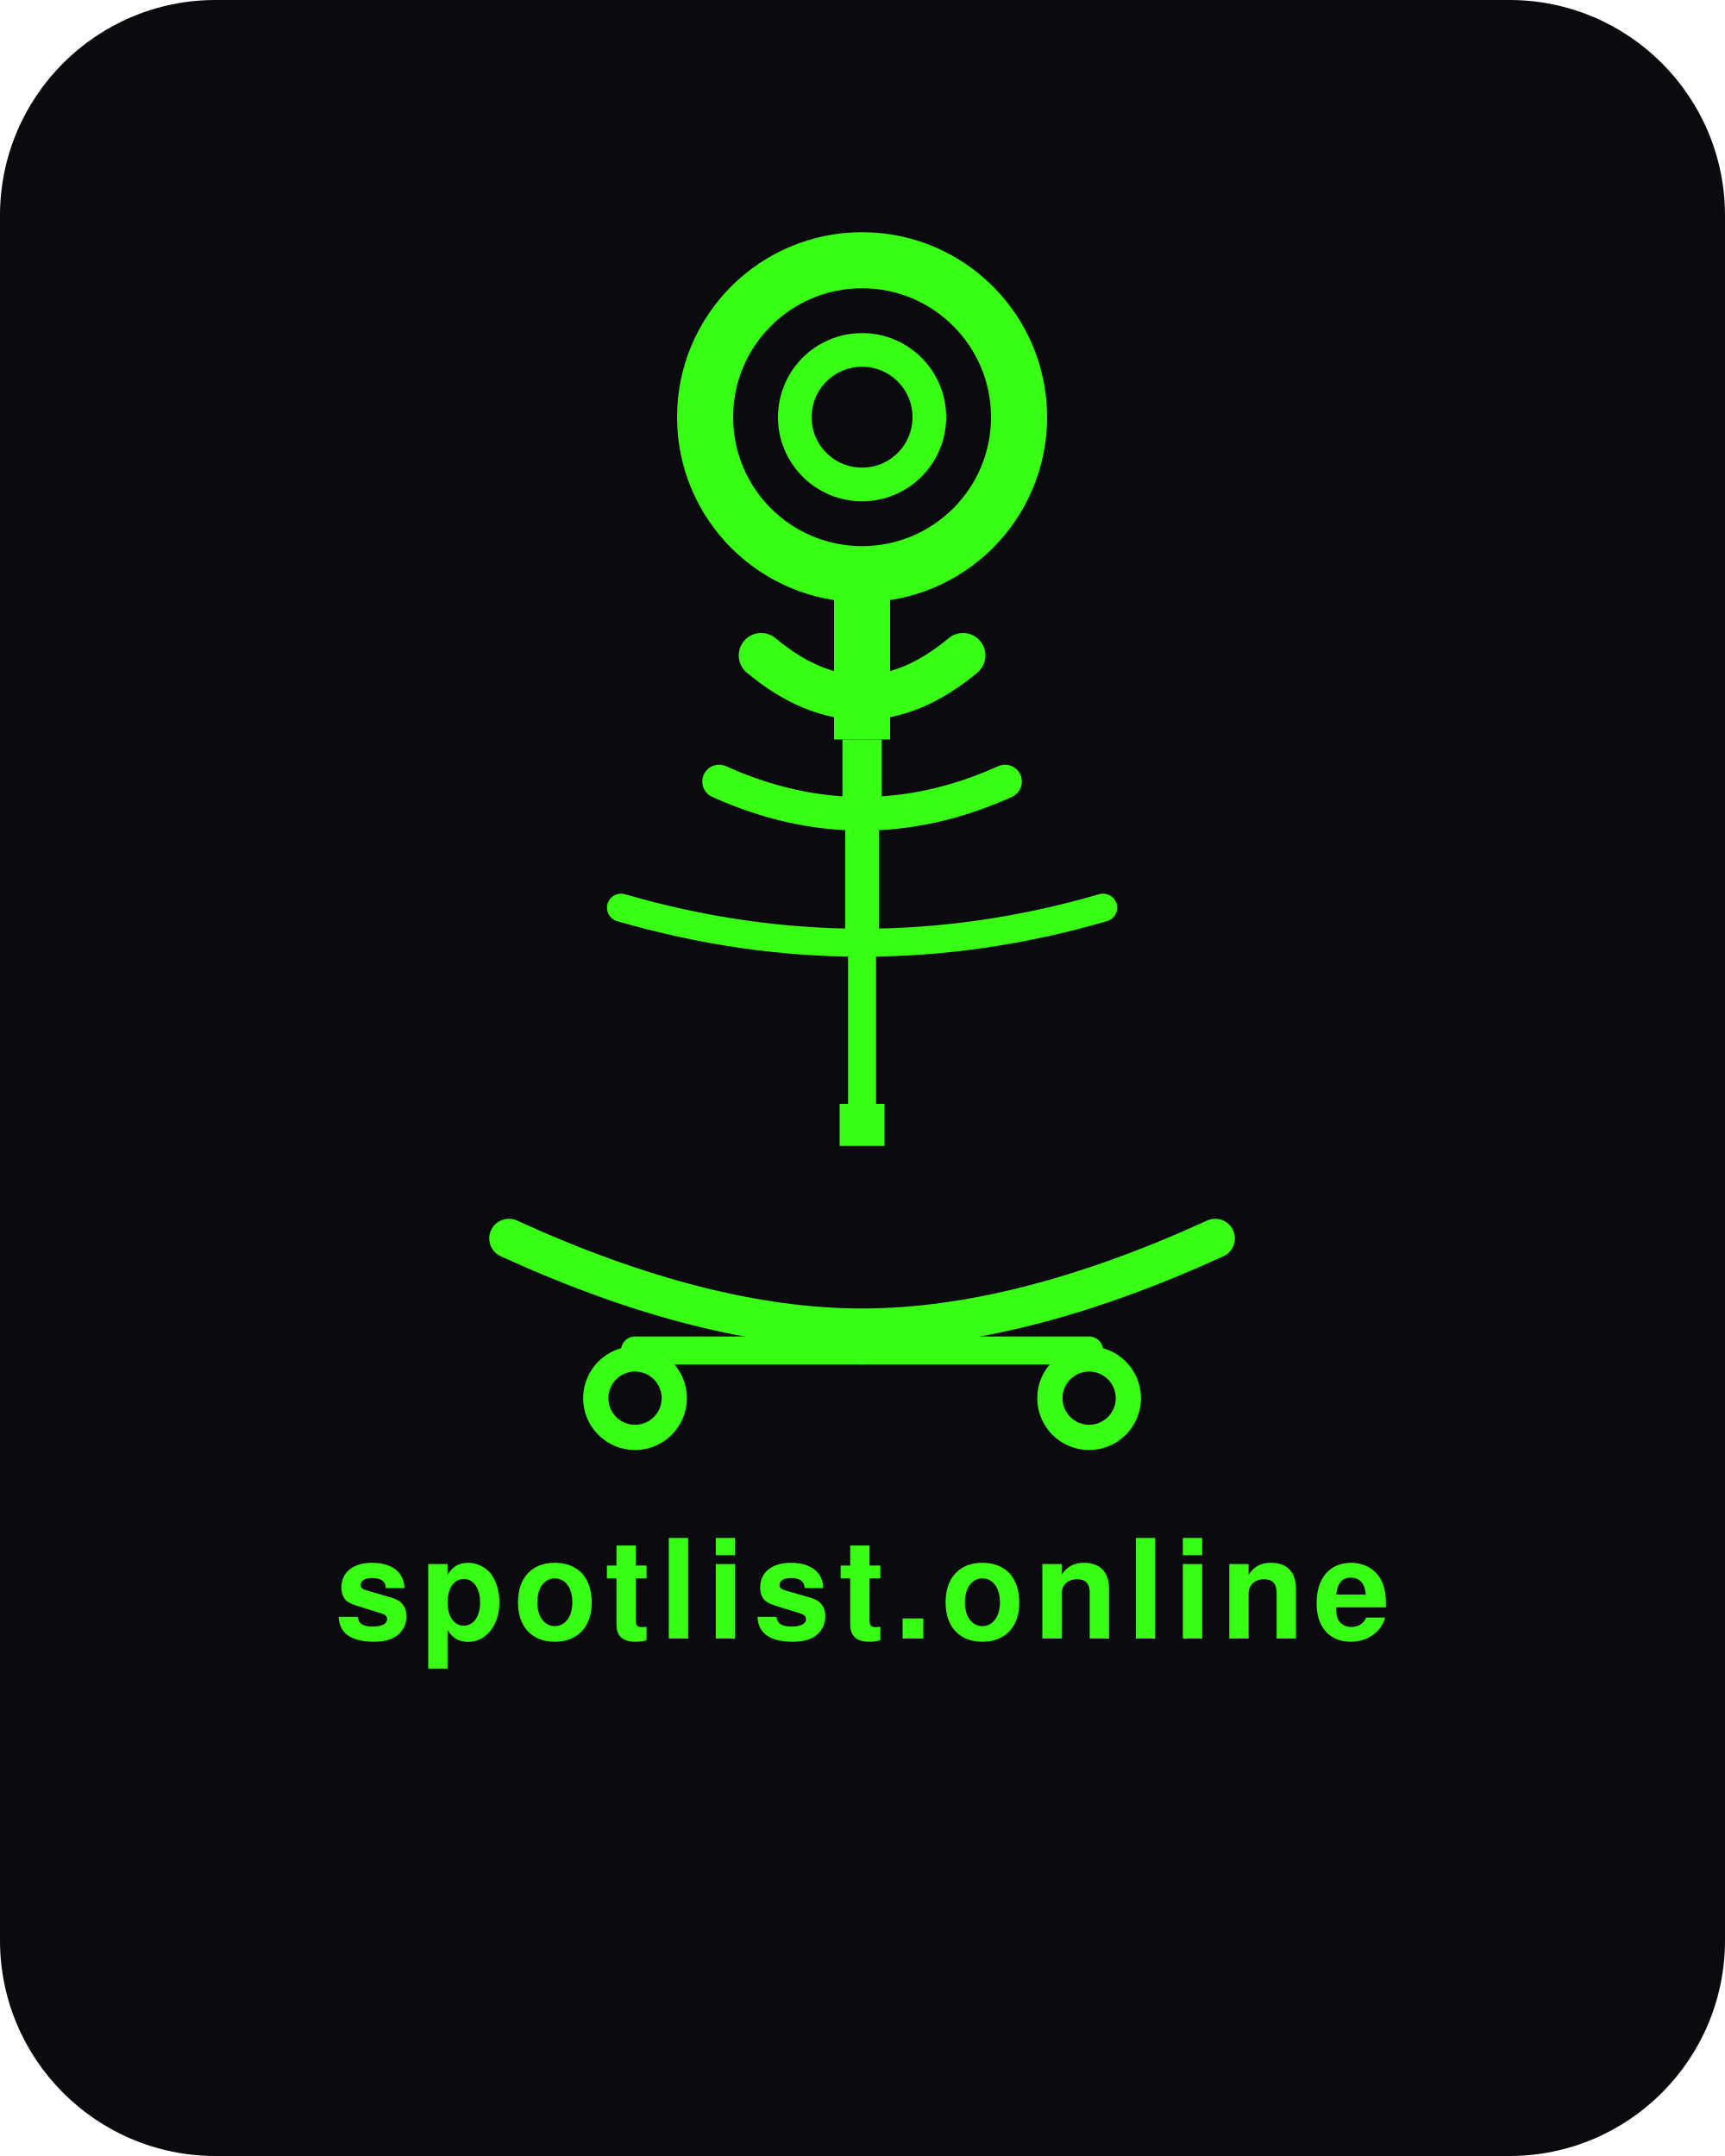
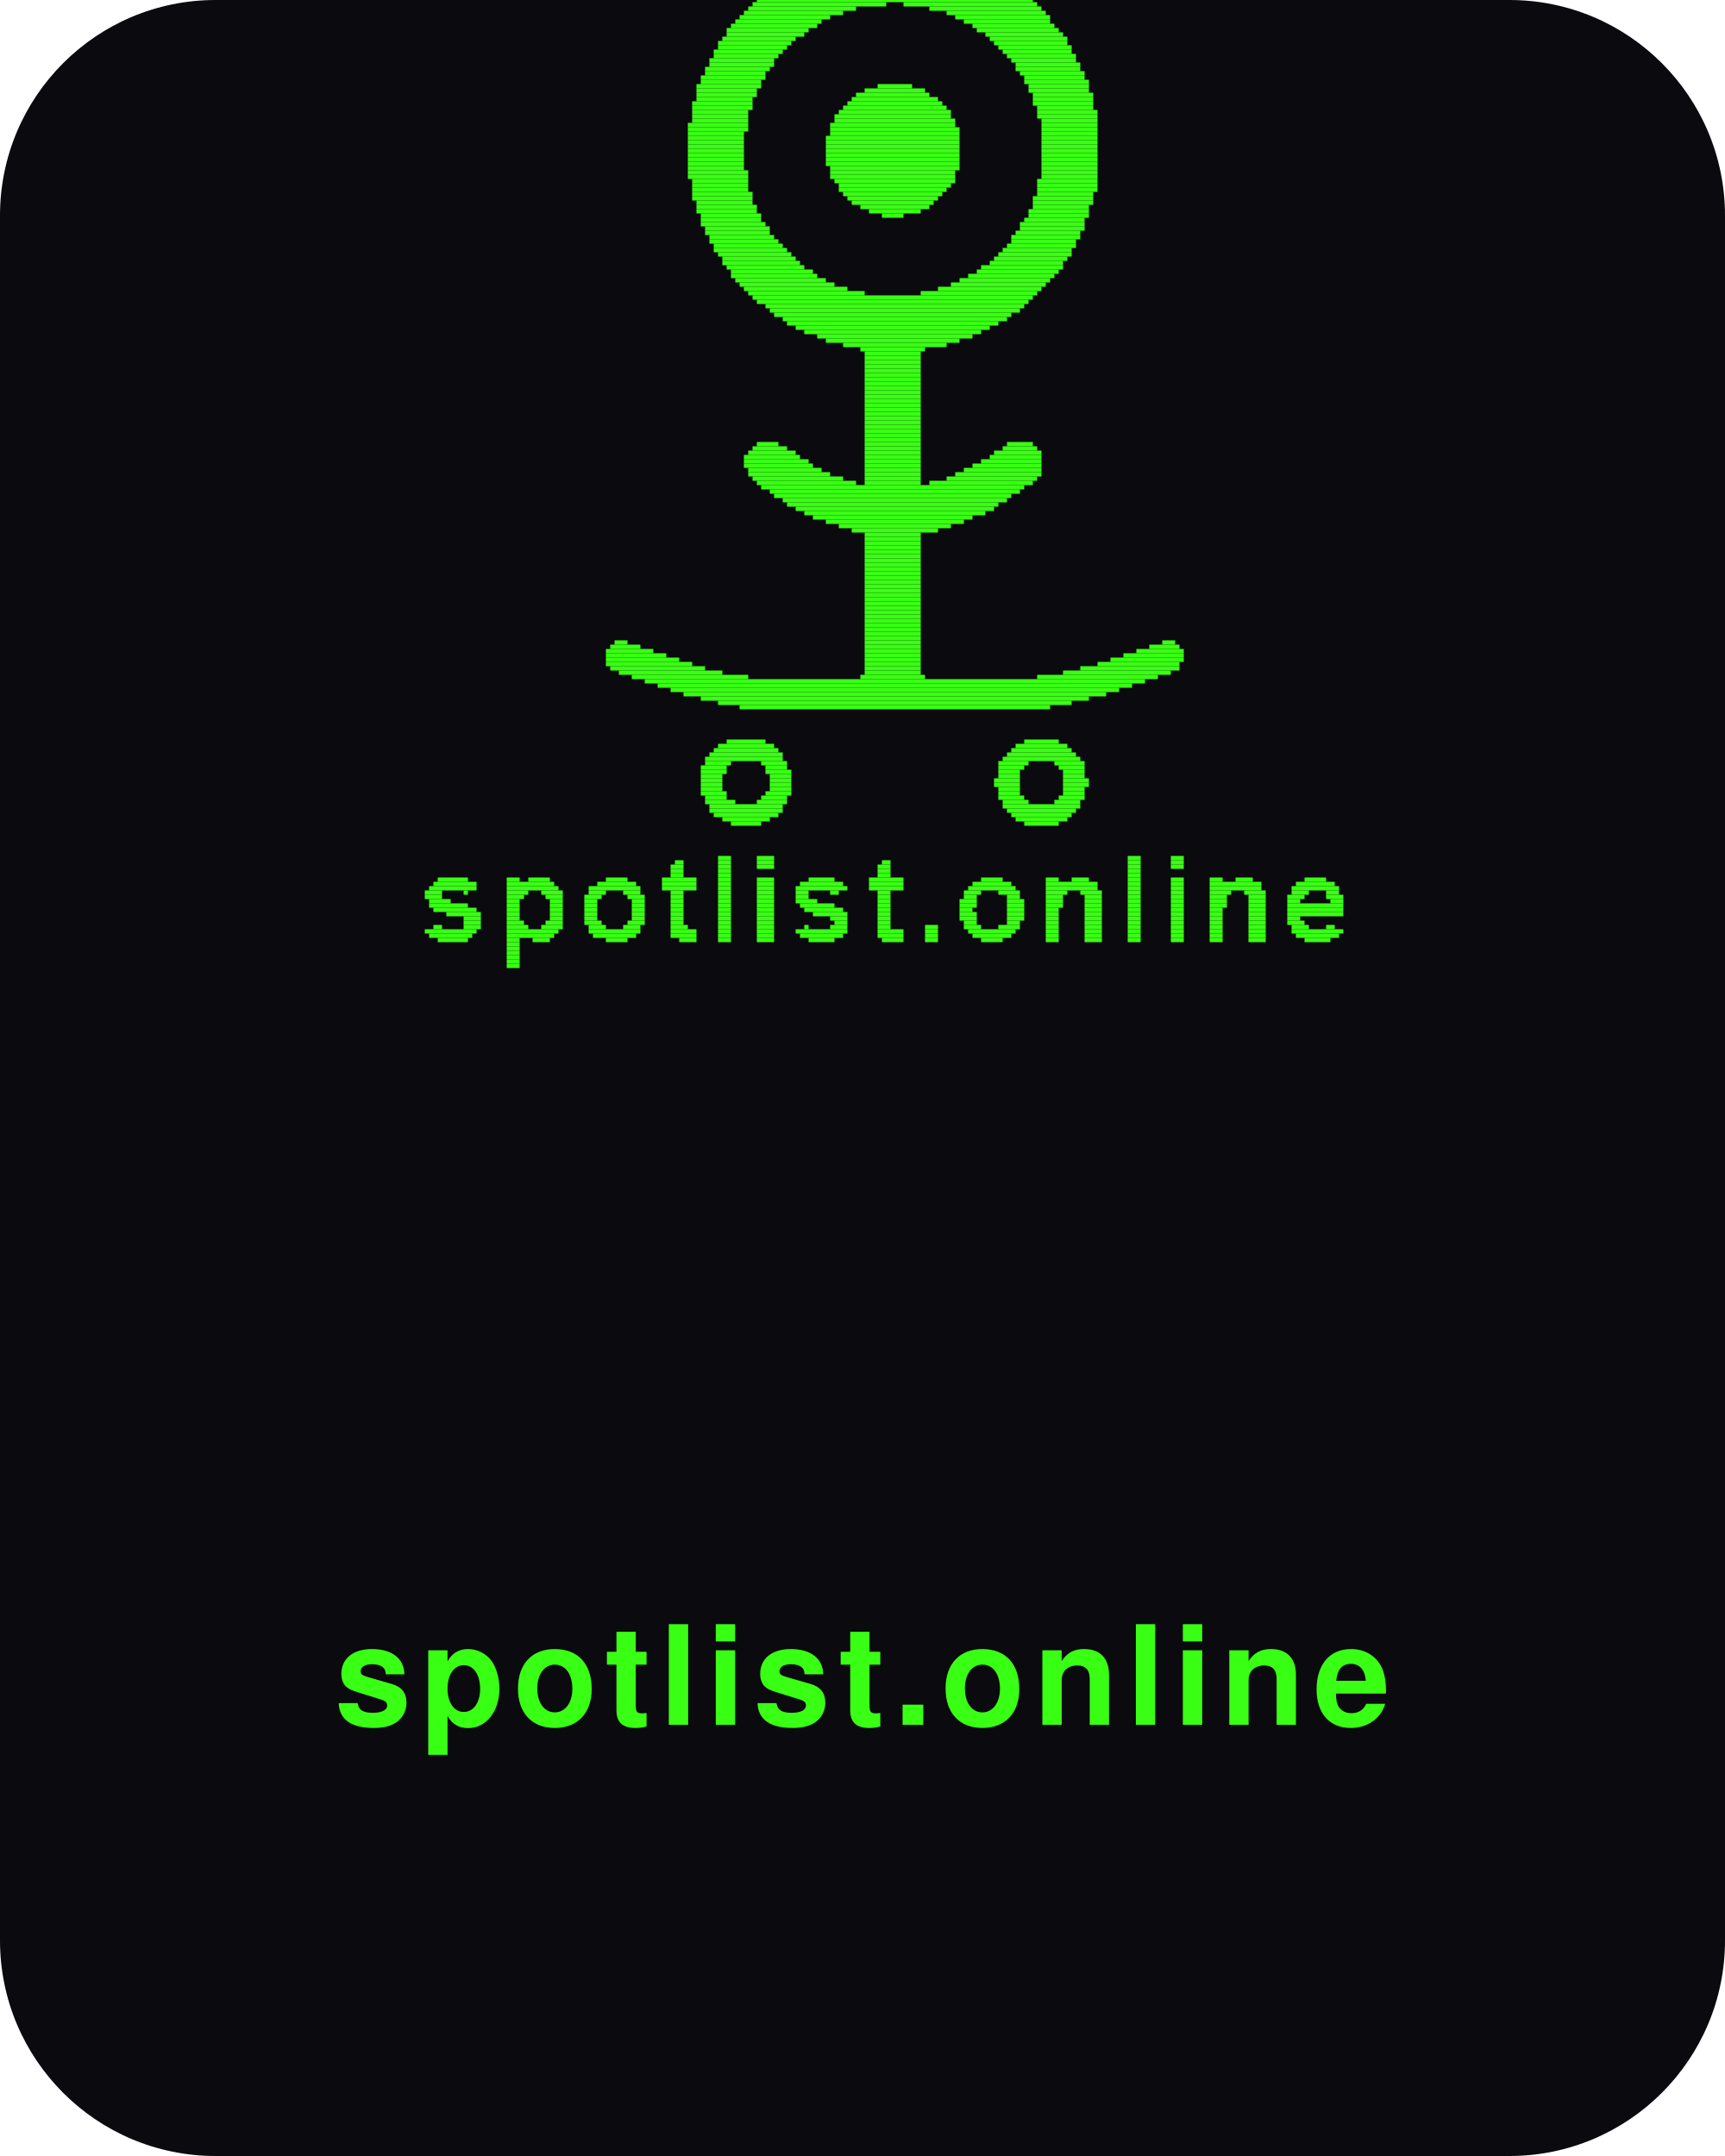
<svg xmlns="http://www.w3.org/2000/svg" width="800" height="1000" viewBox="0 0 800 1000">
  <rect width="800" height="1000" rx="100" fill="#0a0a0f" />
-   <g transform="translate(67, 70) scale(1.3)">
-     <circle cx="256" cy="95" r="56" fill="none" stroke="#39ff14" stroke-width="20" />
-     <circle cx="256" cy="95" r="24" fill="none" stroke="#39ff14" stroke-width="12" />
-     <path d="M256 153 L256 210" stroke="#39ff14" stroke-width="20" />
-     <path d="M220 180 Q256 210 292 180" stroke="#39ff14" stroke-width="16" fill="none" stroke-linecap="round" />
-     <path d="M256 210 L256 240" stroke="#39ff14" stroke-width="14" />
-     <path d="M205 225 Q256 248 307 225" stroke="#39ff14" stroke-width="12" fill="none" stroke-linecap="round" />
-     <path d="M256 240 L256 280" stroke="#39ff14" stroke-width="12" />
-     <path d="M170 270 Q256 295 342 270" stroke="#39ff14" stroke-width="10" fill="none" stroke-linecap="round" />
-     <path d="M256 280 L256 340" stroke="#39ff14" stroke-width="10" />
-     <path d="M256 340 L256 355" stroke="#39ff14" stroke-width="16" />
-     <path d="M130 388 Q200 420 256 420 Q312 420 382 388" stroke="#39ff14" stroke-width="14" fill="none" stroke-linecap="round" />
-     <circle cx="175" cy="445" r="14" fill="none" stroke="#39ff14" stroke-width="9" />
-     <circle cx="337" cy="445" r="14" fill="none" stroke="#39ff14" stroke-width="9" />
-     <line x1="256" y1="420" x2="256" y2="428" stroke="#39ff14" stroke-width="10" stroke-linecap="round" />
-     <line x1="175" y1="428" x2="337" y2="428" stroke="#39ff14" stroke-width="10" stroke-linecap="round" />
-   </g>
-   <text x="400" y="760" text-anchor="middle" font-family="'Helvetica Neue', Helvetica, Arial, sans-serif" font-size="64" font-weight="700" fill="#39ff14" letter-spacing="4">
-     spotlist.online
-   </text>
+   <rect x="395" y="-23" width="38" height="2" fill="#39ff14" />
+   <rect x="387" y="-21" width="54" height="2" fill="#39ff14" />
+   <rect x="381" y="-19" width="66" height="2" fill="#39ff14" />
+   <rect x="377" y="-17" width="76" height="2" fill="#39ff14" />
+   <rect x="371" y="-15" width="86" height="2" fill="#39ff14" />
+   <rect x="367" y="-13" width="94" height="2" fill="#39ff14" />
+   <rect x="365" y="-11" width="100" height="2" fill="#39ff14" />
+   <rect x="361" y="-9" width="106" height="2" fill="#39ff14" />
+   <rect x="359" y="-7" width="112" height="2" fill="#39ff14" />
+   <rect x="355" y="-5" width="118" height="2" fill="#39ff14" />
+   <rect x="353" y="-3" width="122" height="2" fill="#39ff14" />
+   <rect x="351" y="-1" width="128" height="2" fill="#39ff14" />
+   <rect x="349" y="1" width="62" height="2" fill="#39ff14" />
+   <rect x="419" y="1" width="62" height="2" fill="#39ff14" />
+   <rect x="347" y="3" width="50" height="2" fill="#39ff14" />
+   <rect x="431" y="3" width="52" height="2" fill="#39ff14" />
+   <rect x="345" y="5" width="46" height="2" fill="#39ff14" />
+   <rect x="439" y="5" width="46" height="2" fill="#39ff14" />
+   <rect x="343" y="7" width="42" height="2" fill="#39ff14" />
+   <rect x="443" y="7" width="44" height="2" fill="#39ff14" />
+   <rect x="341" y="9" width="40" height="2" fill="#39ff14" />
+   <rect x="447" y="9" width="40" height="2" fill="#39ff14" />
+   <rect x="339" y="11" width="40" height="2" fill="#39ff14" />
+   <rect x="451" y="11" width="38" height="2" fill="#39ff14" />
+   <rect x="337" y="13" width="38" height="2" fill="#39ff14" />
+   <rect x="453" y="13" width="38" height="2" fill="#39ff14" />
+   <rect x="337" y="15" width="36" height="2" fill="#39ff14" />
+   <rect x="457" y="15" width="36" height="2" fill="#39ff14" />
+   <rect x="335" y="17" width="34" height="2" fill="#39ff14" />
+   <rect x="459" y="17" width="36" height="2" fill="#39ff14" />
+   <rect x="333" y="19" width="34" height="2" fill="#39ff14" />
+   <rect x="461" y="19" width="34" height="2" fill="#39ff14" />
+   <rect x="333" y="21" width="32" height="2" fill="#39ff14" />
+   <rect x="463" y="21" width="34" height="2" fill="#39ff14" />
+   <rect x="331" y="23" width="32" height="2" fill="#39ff14" />
+   <rect x="465" y="23" width="32" height="2" fill="#39ff14" />
+   <rect x="331" y="25" width="30" height="2" fill="#39ff14" />
+   <rect x="467" y="25" width="32" height="2" fill="#39ff14" />
+   <rect x="329" y="27" width="30" height="2" fill="#39ff14" />
+   <rect x="469" y="27" width="30" height="2" fill="#39ff14" />
+   <rect x="329" y="29" width="30" height="2" fill="#39ff14" />
+   <rect x="471" y="29" width="30" height="2" fill="#39ff14" />
+   <rect x="327" y="31" width="30" height="2" fill="#39ff14" />
+   <rect x="471" y="31" width="30" height="2" fill="#39ff14" />
+   <rect x="327" y="33" width="28" height="2" fill="#39ff14" />
+   <rect x="473" y="33" width="30" height="2" fill="#39ff14" />
+   <rect x="325" y="35" width="30" height="2" fill="#39ff14" />
+   <rect x="475" y="35" width="28" height="2" fill="#39ff14" />
+   <rect x="325" y="37" width="28" height="2" fill="#39ff14" />
+   <rect x="475" y="37" width="30" height="2" fill="#39ff14" />
+   <rect x="323" y="39" width="30" height="2" fill="#39ff14" />
+   <rect x="407" y="39" width="16" height="2" fill="#39ff14" />
+   <rect x="477" y="39" width="28" height="2" fill="#39ff14" />
+   <rect x="323" y="41" width="28" height="2" fill="#39ff14" />
+   <rect x="401" y="41" width="28" height="2" fill="#39ff14" />
+   <rect x="477" y="41" width="28" height="2" fill="#39ff14" />
+   <rect x="323" y="43" width="28" height="2" fill="#39ff14" />
+   <rect x="397" y="43" width="34" height="2" fill="#39ff14" />
+   <rect x="479" y="43" width="28" height="2" fill="#39ff14" />
+   <rect x="323" y="45" width="26" height="2" fill="#39ff14" />
+   <rect x="395" y="45" width="40" height="2" fill="#39ff14" />
+   <rect x="479" y="45" width="28" height="2" fill="#39ff14" />
+   <rect x="321" y="47" width="28" height="2" fill="#39ff14" />
+   <rect x="393" y="47" width="44" height="2" fill="#39ff14" />
+   <rect x="479" y="47" width="28" height="2" fill="#39ff14" />
+   <rect x="321" y="49" width="28" height="2" fill="#39ff14" />
+   <rect x="391" y="49" width="48" height="2" fill="#39ff14" />
+   <rect x="481" y="49" width="26" height="2" fill="#39ff14" />
+   <rect x="321" y="51" width="26" height="2" fill="#39ff14" />
+   <rect x="389" y="51" width="52" height="2" fill="#39ff14" />
+   <rect x="481" y="51" width="28" height="2" fill="#39ff14" />
+   <rect x="321" y="53" width="26" height="2" fill="#39ff14" />
+   <rect x="387" y="53" width="54" height="2" fill="#39ff14" />
+   <rect x="481" y="53" width="28" height="2" fill="#39ff14" />
+   <rect x="321" y="55" width="26" height="2" fill="#39ff14" />
+   <rect x="387" y="55" width="56" height="2" fill="#39ff14" />
+   <rect x="483" y="55" width="26" height="2" fill="#39ff14" />
+   <rect x="319" y="57" width="28" height="2" fill="#39ff14" />
+   <rect x="385" y="57" width="58" height="2" fill="#39ff14" />
+   <rect x="483" y="57" width="26" height="2" fill="#39ff14" />
+   <rect x="319" y="59" width="28" height="2" fill="#39ff14" />
+   <rect x="385" y="59" width="60" height="2" fill="#39ff14" />
+   <rect x="483" y="59" width="26" height="2" fill="#39ff14" />
+   <rect x="319" y="61" width="26" height="2" fill="#39ff14" />
+   <rect x="385" y="61" width="60" height="2" fill="#39ff14" />
+   <rect x="483" y="61" width="26" height="2" fill="#39ff14" />
+   <rect x="319" y="63" width="26" height="2" fill="#39ff14" />
+   <rect x="383" y="63" width="62" height="2" fill="#39ff14" />
+   <rect x="483" y="63" width="26" height="2" fill="#39ff14" />
+   <rect x="319" y="65" width="26" height="2" fill="#39ff14" />
+   <rect x="383" y="65" width="62" height="2" fill="#39ff14" />
+   <rect x="483" y="65" width="26" height="2" fill="#39ff14" />
+   <rect x="319" y="67" width="26" height="2" fill="#39ff14" />
+   <rect x="383" y="67" width="62" height="2" fill="#39ff14" />
+   <rect x="483" y="67" width="26" height="2" fill="#39ff14" />
+   <rect x="319" y="69" width="26" height="2" fill="#39ff14" />
+   <rect x="383" y="69" width="62" height="2" fill="#39ff14" />
+   <rect x="483" y="69" width="26" height="2" fill="#39ff14" />
+   <rect x="319" y="71" width="26" height="2" fill="#39ff14" />
+   <rect x="383" y="71" width="62" height="2" fill="#39ff14" />
+   <rect x="483" y="71" width="26" height="2" fill="#39ff14" />
+   <rect x="319" y="73" width="26" height="2" fill="#39ff14" />
+   <rect x="383" y="73" width="62" height="2" fill="#39ff14" />
+   <rect x="483" y="73" width="26" height="2" fill="#39ff14" />
+   <rect x="319" y="75" width="26" height="2" fill="#39ff14" />
+   <rect x="383" y="75" width="62" height="2" fill="#39ff14" />
+   <rect x="483" y="75" width="26" height="2" fill="#39ff14" />
+   <rect x="319" y="77" width="26" height="2" fill="#39ff14" />
+   <rect x="385" y="77" width="60" height="2" fill="#39ff14" />
+   <rect x="483" y="77" width="26" height="2" fill="#39ff14" />
+   <rect x="319" y="79" width="28" height="2" fill="#39ff14" />
+   <rect x="385" y="79" width="58" height="2" fill="#39ff14" />
+   <rect x="483" y="79" width="26" height="2" fill="#39ff14" />
+   <rect x="319" y="81" width="28" height="2" fill="#39ff14" />
+   <rect x="385" y="81" width="58" height="2" fill="#39ff14" />
+   <rect x="483" y="81" width="26" height="2" fill="#39ff14" />
+   <rect x="321" y="83" width="26" height="2" fill="#39ff14" />
+   <rect x="387" y="83" width="56" height="2" fill="#39ff14" />
+   <rect x="481" y="83" width="28" height="2" fill="#39ff14" />
+   <rect x="321" y="85" width="26" height="2" fill="#39ff14" />
+   <rect x="389" y="85" width="52" height="2" fill="#39ff14" />
+   <rect x="481" y="85" width="28" height="2" fill="#39ff14" />
+   <rect x="321" y="87" width="26" height="2" fill="#39ff14" />
+   <rect x="389" y="87" width="50" height="2" fill="#39ff14" />
+   <rect x="481" y="87" width="28" height="2" fill="#39ff14" />
+   <rect x="321" y="89" width="28" height="2" fill="#39ff14" />
+   <rect x="391" y="89" width="46" height="2" fill="#39ff14" />
+   <rect x="481" y="89" width="26" height="2" fill="#39ff14" />
+   <rect x="321" y="91" width="28" height="2" fill="#39ff14" />
+   <rect x="393" y="91" width="42" height="2" fill="#39ff14" />
+   <rect x="479" y="91" width="28" height="2" fill="#39ff14" />
+   <rect x="323" y="93" width="26" height="2" fill="#39ff14" />
+   <rect x="395" y="93" width="38" height="2" fill="#39ff14" />
+   <rect x="479" y="93" width="28" height="2" fill="#39ff14" />
+   <rect x="323" y="95" width="28" height="2" fill="#39ff14" />
+   <rect x="399" y="95" width="32" height="2" fill="#39ff14" />
+   <rect x="479" y="95" width="26" height="2" fill="#39ff14" />
+   <rect x="323" y="97" width="28" height="2" fill="#39ff14" />
+   <rect x="403" y="97" width="24" height="2" fill="#39ff14" />
+   <rect x="477" y="97" width="28" height="2" fill="#39ff14" />
+   <rect x="325" y="99" width="28" height="2" fill="#39ff14" />
+   <rect x="409" y="99" width="10" height="2" fill="#39ff14" />
+   <rect x="477" y="99" width="28" height="2" fill="#39ff14" />
+   <rect x="325" y="101" width="28" height="2" fill="#39ff14" />
+   <rect x="475" y="101" width="28" height="2" fill="#39ff14" />
+   <rect x="325" y="103" width="30" height="2" fill="#39ff14" />
+   <rect x="473" y="103" width="30" height="2" fill="#39ff14" />
+   <rect x="327" y="105" width="30" height="2" fill="#39ff14" />
+   <rect x="473" y="105" width="30" height="2" fill="#39ff14" />
+   <rect x="327" y="107" width="30" height="2" fill="#39ff14" />
+   <rect x="471" y="107" width="30" height="2" fill="#39ff14" />
+   <rect x="329" y="109" width="30" height="2" fill="#39ff14" />
+   <rect x="469" y="109" width="32" height="2" fill="#39ff14" />
+   <rect x="329" y="111" width="32" height="2" fill="#39ff14" />
+   <rect x="469" y="111" width="30" height="2" fill="#39ff14" />
+   <rect x="331" y="113" width="32" height="2" fill="#39ff14" />
+   <rect x="467" y="113" width="32" height="2" fill="#39ff14" />
+   <rect x="331" y="115" width="34" height="2" fill="#39ff14" />
+   <rect x="465" y="115" width="32" height="2" fill="#39ff14" />
+   <rect x="333" y="117" width="34" height="2" fill="#39ff14" />
+   <rect x="463" y="117" width="34" height="2" fill="#39ff14" />
+   <rect x="335" y="119" width="34" height="2" fill="#39ff14" />
+   <rect x="461" y="119" width="34" height="2" fill="#39ff14" />
+   <rect x="335" y="121" width="36" height="2" fill="#39ff14" />
+   <rect x="459" y="121" width="34" height="2" fill="#39ff14" />
+   <rect x="337" y="123" width="36" height="2" fill="#39ff14" />
+   <rect x="455" y="123" width="38" height="2" fill="#39ff14" />
+   <rect x="339" y="125" width="38" height="2" fill="#39ff14" />
+   <rect x="453" y="125" width="38" height="2" fill="#39ff14" />
+   <rect x="339" y="127" width="40" height="2" fill="#39ff14" />
+   <rect x="449" y="127" width="40" height="2" fill="#39ff14" />
+   <rect x="341" y="129" width="42" height="2" fill="#39ff14" />
+   <rect x="445" y="129" width="42" height="2" fill="#39ff14" />
+   <rect x="343" y="131" width="44" height="2" fill="#39ff14" />
+   <rect x="441" y="131" width="44" height="2" fill="#39ff14" />
+   <rect x="345" y="133" width="48" height="2" fill="#39ff14" />
+   <rect x="435" y="133" width="48" height="2" fill="#39ff14" />
+   <rect x="347" y="135" width="54" height="2" fill="#39ff14" />
+   <rect x="427" y="135" width="54" height="2" fill="#39ff14" />
+   <rect x="349" y="137" width="130" height="2" fill="#39ff14" />
+   <rect x="351" y="139" width="126" height="2" fill="#39ff14" />
+   <rect x="355" y="141" width="120" height="2" fill="#39ff14" />
+   <rect x="357" y="143" width="116" height="2" fill="#39ff14" />
+   <rect x="359" y="145" width="110" height="2" fill="#39ff14" />
+   <rect x="363" y="147" width="104" height="2" fill="#39ff14" />
+   <rect x="365" y="149" width="98" height="2" fill="#39ff14" />
+   <rect x="369" y="151" width="90" height="2" fill="#39ff14" />
+   <rect x="373" y="153" width="82" height="2" fill="#39ff14" />
+   <rect x="379" y="155" width="72" height="2" fill="#39ff14" />
+   <rect x="383" y="157" width="62" height="2" fill="#39ff14" />
+   <rect x="391" y="159" width="48" height="2" fill="#39ff14" />
+   <rect x="399" y="161" width="30" height="2" fill="#39ff14" />
+   <rect x="401" y="163" width="26" height="2" fill="#39ff14" />
+   <rect x="401" y="165" width="26" height="2" fill="#39ff14" />
+   <rect x="401" y="167" width="26" height="2" fill="#39ff14" />
+   <rect x="401" y="169" width="26" height="2" fill="#39ff14" />
+   <rect x="401" y="171" width="26" height="2" fill="#39ff14" />
+   <rect x="401" y="173" width="26" height="2" fill="#39ff14" />
+   <rect x="401" y="175" width="26" height="2" fill="#39ff14" />
+   <rect x="401" y="177" width="26" height="2" fill="#39ff14" />
+   <rect x="401" y="179" width="26" height="2" fill="#39ff14" />
+   <rect x="401" y="181" width="26" height="2" fill="#39ff14" />
+   <rect x="401" y="183" width="26" height="2" fill="#39ff14" />
+   <rect x="401" y="185" width="26" height="2" fill="#39ff14" />
+   <rect x="401" y="187" width="26" height="2" fill="#39ff14" />
+   <rect x="401" y="189" width="26" height="2" fill="#39ff14" />
+   <rect x="401" y="191" width="26" height="2" fill="#39ff14" />
+   <rect x="401" y="193" width="26" height="2" fill="#39ff14" />
+   <rect x="401" y="195" width="26" height="2" fill="#39ff14" />
+   <rect x="401" y="197" width="26" height="2" fill="#39ff14" />
+   <rect x="401" y="199" width="26" height="2" fill="#39ff14" />
+   <rect x="401" y="201" width="26" height="2" fill="#39ff14" />
+   <rect x="401" y="203" width="26" height="2" fill="#39ff14" />
+   <rect x="351" y="205" width="10" height="2" fill="#39ff14" />
+   <rect x="401" y="205" width="26" height="2" fill="#39ff14" />
+   <rect x="467" y="205" width="12" height="2" fill="#39ff14" />
+   <rect x="349" y="207" width="16" height="2" fill="#39ff14" />
+   <rect x="401" y="207" width="26" height="2" fill="#39ff14" />
+   <rect x="465" y="207" width="16" height="2" fill="#39ff14" />
+   <rect x="347" y="209" width="22" height="2" fill="#39ff14" />
+   <rect x="401" y="209" width="26" height="2" fill="#39ff14" />
+   <rect x="461" y="209" width="22" height="2" fill="#39ff14" />
+   <rect x="345" y="211" width="26" height="2" fill="#39ff14" />
+   <rect x="401" y="211" width="26" height="2" fill="#39ff14" />
+   <rect x="459" y="211" width="24" height="2" fill="#39ff14" />
+   <rect x="345" y="213" width="30" height="2" fill="#39ff14" />
+   <rect x="401" y="213" width="26" height="2" fill="#39ff14" />
+   <rect x="455" y="213" width="28" height="2" fill="#39ff14" />
+   <rect x="345" y="215" width="32" height="2" fill="#39ff14" />
+   <rect x="401" y="215" width="26" height="2" fill="#39ff14" />
+   <rect x="451" y="215" width="32" height="2" fill="#39ff14" />
+   <rect x="347" y="217" width="34" height="2" fill="#39ff14" />
+   <rect x="401" y="217" width="26" height="2" fill="#39ff14" />
+   <rect x="447" y="217" width="36" height="2" fill="#39ff14" />
+   <rect x="347" y="219" width="38" height="2" fill="#39ff14" />
+   <rect x="401" y="219" width="26" height="2" fill="#39ff14" />
+   <rect x="443" y="219" width="40" height="2" fill="#39ff14" />
+   <rect x="349" y="221" width="42" height="2" fill="#39ff14" />
+   <rect x="401" y="221" width="26" height="2" fill="#39ff14" />
+   <rect x="439" y="221" width="42" height="2" fill="#39ff14" />
+   <rect x="351" y="223" width="46" height="2" fill="#39ff14" />
+   <rect x="401" y="223" width="26" height="2" fill="#39ff14" />
+   <rect x="431" y="223" width="48" height="2" fill="#39ff14" />
+   <rect x="353" y="225" width="122" height="2" fill="#39ff14" />
+   <rect x="357" y="227" width="116" height="2" fill="#39ff14" />
+   <rect x="359" y="229" width="110" height="2" fill="#39ff14" />
+   <rect x="363" y="231" width="104" height="2" fill="#39ff14" />
+   <rect x="365" y="233" width="98" height="2" fill="#39ff14" />
+   <rect x="369" y="235" width="92" height="2" fill="#39ff14" />
+   <rect x="373" y="237" width="84" height="2" fill="#39ff14" />
+   <rect x="377" y="239" width="74" height="2" fill="#39ff14" />
+   <rect x="383" y="241" width="64" height="2" fill="#39ff14" />
+   <rect x="389" y="243" width="52" height="2" fill="#39ff14" />
+   <rect x="395" y="245" width="40" height="2" fill="#39ff14" />
+   <rect x="401" y="247" width="26" height="2" fill="#39ff14" />
+   <rect x="401" y="249" width="26" height="2" fill="#39ff14" />
+   <rect x="401" y="251" width="26" height="2" fill="#39ff14" />
+   <rect x="401" y="253" width="26" height="2" fill="#39ff14" />
+   <rect x="401" y="255" width="26" height="2" fill="#39ff14" />
+   <rect x="401" y="257" width="26" height="2" fill="#39ff14" />
+   <rect x="401" y="259" width="26" height="2" fill="#39ff14" />
+   <rect x="401" y="261" width="26" height="2" fill="#39ff14" />
+   <rect x="401" y="263" width="26" height="2" fill="#39ff14" />
+   <rect x="401" y="265" width="26" height="2" fill="#39ff14" />
+   <rect x="401" y="267" width="26" height="2" fill="#39ff14" />
+   <rect x="401" y="269" width="26" height="2" fill="#39ff14" />
+   <rect x="401" y="271" width="26" height="2" fill="#39ff14" />
+   <rect x="401" y="273" width="26" height="2" fill="#39ff14" />
+   <rect x="401" y="275" width="26" height="2" fill="#39ff14" />
+   <rect x="401" y="277" width="26" height="2" fill="#39ff14" />
+   <rect x="401" y="279" width="26" height="2" fill="#39ff14" />
+   <rect x="401" y="281" width="26" height="2" fill="#39ff14" />
+   <rect x="401" y="283" width="26" height="2" fill="#39ff14" />
+   <rect x="401" y="285" width="26" height="2" fill="#39ff14" />
+   <rect x="401" y="287" width="26" height="2" fill="#39ff14" />
+   <rect x="401" y="289" width="26" height="2" fill="#39ff14" />
+   <rect x="401" y="291" width="26" height="2" fill="#39ff14" />
+   <rect x="401" y="293" width="26" height="2" fill="#39ff14" />
+   <rect x="401" y="295" width="26" height="2" fill="#39ff14" />
+   <rect x="285" y="297" width="6" height="2" fill="#39ff14" />
+   <rect x="401" y="297" width="26" height="2" fill="#39ff14" />
+   <rect x="539" y="297" width="6" height="2" fill="#39ff14" />
+   <rect x="283" y="299" width="14" height="2" fill="#39ff14" />
+   <rect x="401" y="299" width="26" height="2" fill="#39ff14" />
+   <rect x="533" y="299" width="14" height="2" fill="#39ff14" />
+   <rect x="281" y="301" width="22" height="2" fill="#39ff14" />
+   <rect x="401" y="301" width="26" height="2" fill="#39ff14" />
+   <rect x="527" y="301" width="22" height="2" fill="#39ff14" />
+   <rect x="281" y="303" width="28" height="2" fill="#39ff14" />
+   <rect x="401" y="303" width="26" height="2" fill="#39ff14" />
+   <rect x="521" y="303" width="28" height="2" fill="#39ff14" />
+   <rect x="281" y="305" width="34" height="2" fill="#39ff14" />
+   <rect x="401" y="305" width="26" height="2" fill="#39ff14" />
+   <rect x="515" y="305" width="34" height="2" fill="#39ff14" />
+   <rect x="281" y="307" width="40" height="2" fill="#39ff14" />
+   <rect x="401" y="307" width="26" height="2" fill="#39ff14" />
+   <rect x="509" y="307" width="38" height="2" fill="#39ff14" />
+   <rect x="283" y="309" width="44" height="2" fill="#39ff14" />
+   <rect x="401" y="309" width="26" height="2" fill="#39ff14" />
+   <rect x="501" y="309" width="46" height="2" fill="#39ff14" />
+   <rect x="287" y="311" width="48" height="2" fill="#39ff14" />
+   <rect x="401" y="311" width="26" height="2" fill="#39ff14" />
+   <rect x="493" y="311" width="50" height="2" fill="#39ff14" />
+   <rect x="293" y="313" width="54" height="2" fill="#39ff14" />
+   <rect x="399" y="313" width="30" height="2" fill="#39ff14" />
+   <rect x="481" y="313" width="56" height="2" fill="#39ff14" />
+   <rect x="299" y="315" width="232" height="2" fill="#39ff14" />
+   <rect x="305" y="317" width="220" height="2" fill="#39ff14" />
+   <rect x="311" y="319" width="208" height="2" fill="#39ff14" />
+   <rect x="317" y="321" width="196" height="2" fill="#39ff14" />
+   <rect x="325" y="323" width="180" height="2" fill="#39ff14" />
+   <rect x="333" y="325" width="164" height="2" fill="#39ff14" />
+   <rect x="343" y="327" width="144" height="2" fill="#39ff14" />
+   <rect x="337" y="343" width="18" height="2" fill="#39ff14" />
+   <rect x="475" y="343" width="16" height="2" fill="#39ff14" />
+   <rect x="333" y="345" width="26" height="2" fill="#39ff14" />
+   <rect x="471" y="345" width="24" height="2" fill="#39ff14" />
+   <rect x="331" y="347" width="30" height="2" fill="#39ff14" />
+   <rect x="469" y="347" width="28" height="2" fill="#39ff14" />
+   <rect x="329" y="349" width="34" height="2" fill="#39ff14" />
+   <rect x="467" y="349" width="32" height="2" fill="#39ff14" />
+   <rect x="327" y="351" width="36" height="2" fill="#39ff14" />
+   <rect x="465" y="351" width="36" height="2" fill="#39ff14" />
+   <rect x="327" y="353" width="12" height="2" fill="#39ff14" />
+   <rect x="353" y="353" width="12" height="2" fill="#39ff14" />
+   <rect x="463" y="353" width="14" height="2" fill="#39ff14" />
+   <rect x="489" y="353" width="14" height="2" fill="#39ff14" />
+   <rect x="325" y="355" width="12" height="2" fill="#39ff14" />
+   <rect x="355" y="355" width="10" height="2" fill="#39ff14" />
+   <rect x="463" y="355" width="12" height="2" fill="#39ff14" />
+   <rect x="491" y="355" width="12" height="2" fill="#39ff14" />
+   <rect x="325" y="357" width="12" height="2" fill="#39ff14" />
+   <rect x="355" y="357" width="12" height="2" fill="#39ff14" />
+   <rect x="463" y="357" width="10" height="2" fill="#39ff14" />
+   <rect x="493" y="357" width="10" height="2" fill="#39ff14" />
+   <rect x="325" y="359" width="10" height="2" fill="#39ff14" />
+   <rect x="357" y="359" width="10" height="2" fill="#39ff14" />
+   <rect x="463" y="359" width="10" height="2" fill="#39ff14" />
+   <rect x="493" y="359" width="10" height="2" fill="#39ff14" />
+   <rect x="325" y="361" width="10" height="2" fill="#39ff14" />
+   <rect x="357" y="361" width="10" height="2" fill="#39ff14" />
+   <rect x="461" y="361" width="12" height="2" fill="#39ff14" />
+   <rect x="493" y="361" width="12" height="2" fill="#39ff14" />
+   <rect x="325" y="363" width="10" height="2" fill="#39ff14" />
+   <rect x="357" y="363" width="10" height="2" fill="#39ff14" />
+   <rect x="461" y="363" width="12" height="2" fill="#39ff14" />
+   <rect x="493" y="363" width="12" height="2" fill="#39ff14" />
+   <rect x="325" y="365" width="10" height="2" fill="#39ff14" />
+   <rect x="357" y="365" width="10" height="2" fill="#39ff14" />
+   <rect x="463" y="365" width="10" height="2" fill="#39ff14" />
+   <rect x="493" y="365" width="10" height="2" fill="#39ff14" />
+   <rect x="325" y="367" width="12" height="2" fill="#39ff14" />
+   <rect x="355" y="367" width="12" height="2" fill="#39ff14" />
+   <rect x="463" y="367" width="10" height="2" fill="#39ff14" />
+   <rect x="493" y="367" width="10" height="2" fill="#39ff14" />
+   <rect x="327" y="369" width="10" height="2" fill="#39ff14" />
+   <rect x="353" y="369" width="12" height="2" fill="#39ff14" />
+   <rect x="463" y="369" width="12" height="2" fill="#39ff14" />
+   <rect x="491" y="369" width="12" height="2" fill="#39ff14" />
+   <rect x="327" y="371" width="14" height="2" fill="#39ff14" />
+   <rect x="351" y="371" width="14" height="2" fill="#39ff14" />
+   <rect x="465" y="371" width="12" height="2" fill="#39ff14" />
+   <rect x="489" y="371" width="12" height="2" fill="#39ff14" />
+   <rect x="329" y="373" width="34" height="2" fill="#39ff14" />
+   <rect x="465" y="373" width="36" height="2" fill="#39ff14" />
+   <rect x="329" y="375" width="34" height="2" fill="#39ff14" />
+   <rect x="467" y="375" width="32" height="2" fill="#39ff14" />
+   <rect x="331" y="377" width="30" height="2" fill="#39ff14" />
+   <rect x="469" y="377" width="28" height="2" fill="#39ff14" />
+   <rect x="335" y="379" width="22" height="2" fill="#39ff14" />
+   <rect x="471" y="379" width="24" height="2" fill="#39ff14" />
+   <rect x="339" y="381" width="14" height="2" fill="#39ff14" />
+   <rect x="475" y="381" width="16" height="2" fill="#39ff14" />
+   <rect x="333" y="397" width="6" height="2" fill="#39ff14" />
+   <rect x="351" y="397" width="8" height="2" fill="#39ff14" />
+   <rect x="523" y="397" width="6" height="2" fill="#39ff14" />
+   <rect x="543" y="397" width="6" height="2" fill="#39ff14" />
+   <rect x="313" y="399" width="4" height="2" fill="#39ff14" />
+   <rect x="333" y="399" width="6" height="2" fill="#39ff14" />
+   <rect x="351" y="399" width="8" height="2" fill="#39ff14" />
+   <rect x="409" y="399" width="4" height="2" fill="#39ff14" />
+   <rect x="523" y="399" width="6" height="2" fill="#39ff14" />
+   <rect x="543" y="399" width="6" height="2" fill="#39ff14" />
+   <rect x="311" y="401" width="6" height="2" fill="#39ff14" />
+   <rect x="333" y="401" width="6" height="2" fill="#39ff14" />
+   <rect x="351" y="401" width="8" height="2" fill="#39ff14" />
+   <rect x="407" y="401" width="6" height="2" fill="#39ff14" />
+   <rect x="523" y="401" width="6" height="2" fill="#39ff14" />
+   <rect x="543" y="401" width="6" height="2" fill="#39ff14" />
+   <rect x="311" y="403" width="6" height="2" fill="#39ff14" />
+   <rect x="333" y="403" width="6" height="2" fill="#39ff14" />
+   <rect x="407" y="403" width="6" height="2" fill="#39ff14" />
+   <rect x="523" y="403" width="6" height="2" fill="#39ff14" />
+   <rect x="311" y="405" width="6" height="2" fill="#39ff14" />
+   <rect x="333" y="405" width="6" height="2" fill="#39ff14" />
+   <rect x="407" y="405" width="6" height="2" fill="#39ff14" />
+   <rect x="523" y="405" width="6" height="2" fill="#39ff14" />
+   <rect x="203" y="407" width="14" height="2" fill="#39ff14" />
+   <rect x="235" y="407" width="6" height="2" fill="#39ff14" />
+   <rect x="245" y="407" width="10" height="2" fill="#39ff14" />
+   <rect x="281" y="407" width="10" height="2" fill="#39ff14" />
+   <rect x="307" y="407" width="16" height="2" fill="#39ff14" />
+   <rect x="333" y="407" width="6" height="2" fill="#39ff14" />
+   <rect x="351" y="407" width="8" height="2" fill="#39ff14" />
+   <rect x="375" y="407" width="12" height="2" fill="#39ff14" />
+   <rect x="403" y="407" width="16" height="2" fill="#39ff14" />
+   <rect x="455" y="407" width="10" height="2" fill="#39ff14" />
+   <rect x="485" y="407" width="6" height="2" fill="#39ff14" />
+   <rect x="497" y="407" width="8" height="2" fill="#39ff14" />
+   <rect x="523" y="407" width="6" height="2" fill="#39ff14" />
+   <rect x="543" y="407" width="6" height="2" fill="#39ff14" />
+   <rect x="561" y="407" width="6" height="2" fill="#39ff14" />
+   <rect x="573" y="407" width="8" height="2" fill="#39ff14" />
+   <rect x="605" y="407" width="10" height="2" fill="#39ff14" />
+   <rect x="201" y="409" width="20" height="2" fill="#39ff14" />
+   <rect x="235" y="409" width="22" height="2" fill="#39ff14" />
+   <rect x="277" y="409" width="18" height="2" fill="#39ff14" />
+   <rect x="307" y="409" width="16" height="2" fill="#39ff14" />
+   <rect x="333" y="409" width="6" height="2" fill="#39ff14" />
+   <rect x="351" y="409" width="8" height="2" fill="#39ff14" />
+   <rect x="371" y="409" width="20" height="2" fill="#39ff14" />
+   <rect x="403" y="409" width="16" height="2" fill="#39ff14" />
+   <rect x="451" y="409" width="18" height="2" fill="#39ff14" />
+   <rect x="485" y="409" width="24" height="2" fill="#39ff14" />
+   <rect x="523" y="409" width="6" height="2" fill="#39ff14" />
+   <rect x="543" y="409" width="6" height="2" fill="#39ff14" />
+   <rect x="561" y="409" width="24" height="2" fill="#39ff14" />
+   <rect x="601" y="409" width="18" height="2" fill="#39ff14" />
+   <rect x="199" y="411" width="22" height="2" fill="#39ff14" />
+   <rect x="235" y="411" width="24" height="2" fill="#39ff14" />
+   <rect x="273" y="411" width="24" height="2" fill="#39ff14" />
+   <rect x="307" y="411" width="16" height="2" fill="#39ff14" />
+   <rect x="333" y="411" width="6" height="2" fill="#39ff14" />
+   <rect x="351" y="411" width="8" height="2" fill="#39ff14" />
+   <rect x="369" y="411" width="24" height="2" fill="#39ff14" />
+   <rect x="403" y="411" width="16" height="2" fill="#39ff14" />
+   <rect x="449" y="411" width="22" height="2" fill="#39ff14" />
+   <rect x="485" y="411" width="24" height="2" fill="#39ff14" />
+   <rect x="523" y="411" width="6" height="2" fill="#39ff14" />
+   <rect x="543" y="411" width="6" height="2" fill="#39ff14" />
+   <rect x="561" y="411" width="24" height="2" fill="#39ff14" />
+   <rect x="599" y="411" width="22" height="2" fill="#39ff14" />
+   <rect x="197" y="413" width="8" height="2" fill="#39ff14" />
+   <rect x="215" y="413" width="2" height="2" fill="#39ff14" />
+   <rect x="235" y="413" width="10" height="2" fill="#39ff14" />
+   <rect x="251" y="413" width="10" height="2" fill="#39ff14" />
+   <rect x="273" y="413" width="8" height="2" fill="#39ff14" />
+   <rect x="289" y="413" width="8" height="2" fill="#39ff14" />
+   <rect x="311" y="413" width="6" height="2" fill="#39ff14" />
+   <rect x="333" y="413" width="6" height="2" fill="#39ff14" />
+   <rect x="351" y="413" width="8" height="2" fill="#39ff14" />
+   <rect x="369" y="413" width="6" height="2" fill="#39ff14" />
+   <rect x="385" y="413" width="4" height="2" fill="#39ff14" />
+   <rect x="407" y="413" width="6" height="2" fill="#39ff14" />
+   <rect x="447" y="413" width="8" height="2" fill="#39ff14" />
+   <rect x="463" y="413" width="10" height="2" fill="#39ff14" />
+   <rect x="485" y="413" width="10" height="2" fill="#39ff14" />
+   <rect x="501" y="413" width="10" height="2" fill="#39ff14" />
+   <rect x="523" y="413" width="6" height="2" fill="#39ff14" />
+   <rect x="543" y="413" width="6" height="2" fill="#39ff14" />
+   <rect x="561" y="413" width="10" height="2" fill="#39ff14" />
+   <rect x="577" y="413" width="10" height="2" fill="#39ff14" />
+   <rect x="599" y="413" width="8" height="2" fill="#39ff14" />
+   <rect x="615" y="413" width="6" height="2" fill="#39ff14" />
+   <rect x="197" y="415" width="8" height="2" fill="#39ff14" />
+   <rect x="235" y="415" width="8" height="2" fill="#39ff14" />
+   <rect x="253" y="415" width="8" height="2" fill="#39ff14" />
+   <rect x="271" y="415" width="8" height="2" fill="#39ff14" />
+   <rect x="291" y="415" width="8" height="2" fill="#39ff14" />
+   <rect x="311" y="415" width="6" height="2" fill="#39ff14" />
+   <rect x="333" y="415" width="6" height="2" fill="#39ff14" />
+   <rect x="351" y="415" width="8" height="2" fill="#39ff14" />
+   <rect x="369" y="415" width="6" height="2" fill="#39ff14" />
+   <rect x="407" y="415" width="6" height="2" fill="#39ff14" />
+   <rect x="447" y="415" width="6" height="2" fill="#39ff14" />
+   <rect x="467" y="415" width="6" height="2" fill="#39ff14" />
+   <rect x="485" y="415" width="8" height="2" fill="#39ff14" />
+   <rect x="503" y="415" width="8" height="2" fill="#39ff14" />
+   <rect x="523" y="415" width="6" height="2" fill="#39ff14" />
+   <rect x="543" y="415" width="6" height="2" fill="#39ff14" />
+   <rect x="561" y="415" width="8" height="2" fill="#39ff14" />
+   <rect x="579" y="415" width="8" height="2" fill="#39ff14" />
+   <rect x="597" y="415" width="8" height="2" fill="#39ff14" />
+   <rect x="615" y="415" width="8" height="2" fill="#39ff14" />
+   <rect x="199" y="417" width="10" height="2" fill="#39ff14" />
+   <rect x="235" y="417" width="6" height="2" fill="#39ff14" />
+   <rect x="255" y="417" width="6" height="2" fill="#39ff14" />
+   <rect x="271" y="417" width="6" height="2" fill="#39ff14" />
+   <rect x="293" y="417" width="6" height="2" fill="#39ff14" />
+   <rect x="311" y="417" width="6" height="2" fill="#39ff14" />
+   <rect x="333" y="417" width="6" height="2" fill="#39ff14" />
+   <rect x="351" y="417" width="8" height="2" fill="#39ff14" />
+   <rect x="369" y="417" width="10" height="2" fill="#39ff14" />
+   <rect x="407" y="417" width="6" height="2" fill="#39ff14" />
+   <rect x="445" y="417" width="8" height="2" fill="#39ff14" />
+   <rect x="467" y="417" width="8" height="2" fill="#39ff14" />
+   <rect x="485" y="417" width="8" height="2" fill="#39ff14" />
+   <rect x="503" y="417" width="8" height="2" fill="#39ff14" />
+   <rect x="523" y="417" width="6" height="2" fill="#39ff14" />
+   <rect x="543" y="417" width="6" height="2" fill="#39ff14" />
+   <rect x="561" y="417" width="8" height="2" fill="#39ff14" />
+   <rect x="579" y="417" width="8" height="2" fill="#39ff14" />
+   <rect x="597" y="417" width="6" height="2" fill="#39ff14" />
+   <rect x="617" y="417" width="6" height="2" fill="#39ff14" />
+   <rect x="199" y="419" width="18" height="2" fill="#39ff14" />
+   <rect x="235" y="419" width="6" height="2" fill="#39ff14" />
+   <rect x="255" y="419" width="6" height="2" fill="#39ff14" />
+   <rect x="271" y="419" width="6" height="2" fill="#39ff14" />
+   <rect x="293" y="419" width="6" height="2" fill="#39ff14" />
+   <rect x="311" y="419" width="6" height="2" fill="#39ff14" />
+   <rect x="333" y="419" width="6" height="2" fill="#39ff14" />
+   <rect x="351" y="419" width="8" height="2" fill="#39ff14" />
+   <rect x="371" y="419" width="16" height="2" fill="#39ff14" />
+   <rect x="407" y="419" width="6" height="2" fill="#39ff14" />
+   <rect x="445" y="419" width="8" height="2" fill="#39ff14" />
+   <rect x="467" y="419" width="8" height="2" fill="#39ff14" />
+   <rect x="485" y="419" width="8" height="2" fill="#39ff14" />
+   <rect x="503" y="419" width="8" height="2" fill="#39ff14" />
+   <rect x="523" y="419" width="6" height="2" fill="#39ff14" />
+   <rect x="543" y="419" width="6" height="2" fill="#39ff14" />
+   <rect x="561" y="419" width="8" height="2" fill="#39ff14" />
+   <rect x="579" y="419" width="8" height="2" fill="#39ff14" />
+   <rect x="597" y="419" width="26" height="2" fill="#39ff14" />
+   <rect x="201" y="421" width="20" height="2" fill="#39ff14" />
+   <rect x="235" y="421" width="6" height="2" fill="#39ff14" />
+   <rect x="255" y="421" width="6" height="2" fill="#39ff14" />
+   <rect x="271" y="421" width="6" height="2" fill="#39ff14" />
+   <rect x="293" y="421" width="6" height="2" fill="#39ff14" />
+   <rect x="311" y="421" width="6" height="2" fill="#39ff14" />
+   <rect x="333" y="421" width="6" height="2" fill="#39ff14" />
+   <rect x="351" y="421" width="8" height="2" fill="#39ff14" />
+   <rect x="373" y="421" width="18" height="2" fill="#39ff14" />
+   <rect x="407" y="421" width="6" height="2" fill="#39ff14" />
+   <rect x="445" y="421" width="6" height="2" fill="#39ff14" />
+   <rect x="467" y="421" width="8" height="2" fill="#39ff14" />
+   <rect x="485" y="421" width="6" height="2" fill="#39ff14" />
+   <rect x="503" y="421" width="8" height="2" fill="#39ff14" />
+   <rect x="523" y="421" width="6" height="2" fill="#39ff14" />
+   <rect x="543" y="421" width="6" height="2" fill="#39ff14" />
+   <rect x="561" y="421" width="6" height="2" fill="#39ff14" />
+   <rect x="579" y="421" width="8" height="2" fill="#39ff14" />
+   <rect x="597" y="421" width="26" height="2" fill="#39ff14" />
+   <rect x="207" y="423" width="16" height="2" fill="#39ff14" />
+   <rect x="235" y="423" width="6" height="2" fill="#39ff14" />
+   <rect x="255" y="423" width="6" height="2" fill="#39ff14" />
+   <rect x="271" y="423" width="6" height="2" fill="#39ff14" />
+   <rect x="293" y="423" width="6" height="2" fill="#39ff14" />
+   <rect x="311" y="423" width="6" height="2" fill="#39ff14" />
+   <rect x="333" y="423" width="6" height="2" fill="#39ff14" />
+   <rect x="351" y="423" width="8" height="2" fill="#39ff14" />
+   <rect x="377" y="423" width="16" height="2" fill="#39ff14" />
+   <rect x="407" y="423" width="6" height="2" fill="#39ff14" />
+   <rect x="445" y="423" width="8" height="2" fill="#39ff14" />
+   <rect x="467" y="423" width="8" height="2" fill="#39ff14" />
+   <rect x="485" y="423" width="6" height="2" fill="#39ff14" />
+   <rect x="503" y="423" width="8" height="2" fill="#39ff14" />
+   <rect x="523" y="423" width="6" height="2" fill="#39ff14" />
+   <rect x="543" y="423" width="6" height="2" fill="#39ff14" />
+   <rect x="561" y="423" width="6" height="2" fill="#39ff14" />
+   <rect x="579" y="423" width="8" height="2" fill="#39ff14" />
+   <rect x="597" y="423" width="26" height="2" fill="#39ff14" />
+   <rect x="215" y="425" width="8" height="2" fill="#39ff14" />
+   <rect x="235" y="425" width="6" height="2" fill="#39ff14" />
+   <rect x="255" y="425" width="6" height="2" fill="#39ff14" />
+   <rect x="271" y="425" width="6" height="2" fill="#39ff14" />
+   <rect x="293" y="425" width="6" height="2" fill="#39ff14" />
+   <rect x="311" y="425" width="6" height="2" fill="#39ff14" />
+   <rect x="333" y="425" width="6" height="2" fill="#39ff14" />
+   <rect x="351" y="425" width="8" height="2" fill="#39ff14" />
+   <rect x="385" y="425" width="8" height="2" fill="#39ff14" />
+   <rect x="407" y="425" width="6" height="2" fill="#39ff14" />
+   <rect x="445" y="425" width="8" height="2" fill="#39ff14" />
+   <rect x="467" y="425" width="8" height="2" fill="#39ff14" />
+   <rect x="485" y="425" width="6" height="2" fill="#39ff14" />
+   <rect x="503" y="425" width="8" height="2" fill="#39ff14" />
+   <rect x="523" y="425" width="6" height="2" fill="#39ff14" />
+   <rect x="543" y="425" width="6" height="2" fill="#39ff14" />
+   <rect x="561" y="425" width="6" height="2" fill="#39ff14" />
+   <rect x="579" y="425" width="8" height="2" fill="#39ff14" />
+   <rect x="597" y="425" width="6" height="2" fill="#39ff14" />
+   <rect x="215" y="427" width="8" height="2" fill="#39ff14" />
+   <rect x="235" y="427" width="8" height="2" fill="#39ff14" />
+   <rect x="253" y="427" width="8" height="2" fill="#39ff14" />
+   <rect x="271" y="427" width="8" height="2" fill="#39ff14" />
+   <rect x="291" y="427" width="8" height="2" fill="#39ff14" />
+   <rect x="311" y="427" width="6" height="2" fill="#39ff14" />
+   <rect x="333" y="427" width="6" height="2" fill="#39ff14" />
+   <rect x="351" y="427" width="8" height="2" fill="#39ff14" />
+   <rect x="387" y="427" width="6" height="2" fill="#39ff14" />
+   <rect x="407" y="427" width="6" height="2" fill="#39ff14" />
+   <rect x="447" y="427" width="6" height="2" fill="#39ff14" />
+   <rect x="467" y="427" width="6" height="2" fill="#39ff14" />
+   <rect x="485" y="427" width="6" height="2" fill="#39ff14" />
+   <rect x="503" y="427" width="8" height="2" fill="#39ff14" />
+   <rect x="523" y="427" width="6" height="2" fill="#39ff14" />
+   <rect x="543" y="427" width="6" height="2" fill="#39ff14" />
+   <rect x="561" y="427" width="6" height="2" fill="#39ff14" />
+   <rect x="579" y="427" width="8" height="2" fill="#39ff14" />
+   <rect x="597" y="427" width="8" height="2" fill="#39ff14" />
+   <rect x="201" y="429" width="4" height="2" fill="#39ff14" />
+   <rect x="215" y="429" width="8" height="2" fill="#39ff14" />
+   <rect x="235" y="429" width="10" height="2" fill="#39ff14" />
+   <rect x="251" y="429" width="10" height="2" fill="#39ff14" />
+   <rect x="273" y="429" width="8" height="2" fill="#39ff14" />
+   <rect x="289" y="429" width="8" height="2" fill="#39ff14" />
+   <rect x="311" y="429" width="8" height="2" fill="#39ff14" />
+   <rect x="333" y="429" width="6" height="2" fill="#39ff14" />
+   <rect x="351" y="429" width="8" height="2" fill="#39ff14" />
+   <rect x="373" y="429" width="2" height="2" fill="#39ff14" />
+   <rect x="385" y="429" width="8" height="2" fill="#39ff14" />
+   <rect x="407" y="429" width="6" height="2" fill="#39ff14" />
+   <rect x="429" y="429" width="6" height="2" fill="#39ff14" />
+   <rect x="447" y="429" width="8" height="2" fill="#39ff14" />
+   <rect x="463" y="429" width="10" height="2" fill="#39ff14" />
+   <rect x="485" y="429" width="6" height="2" fill="#39ff14" />
+   <rect x="503" y="429" width="8" height="2" fill="#39ff14" />
+   <rect x="523" y="429" width="6" height="2" fill="#39ff14" />
+   <rect x="543" y="429" width="6" height="2" fill="#39ff14" />
+   <rect x="561" y="429" width="6" height="2" fill="#39ff14" />
+   <rect x="579" y="429" width="8" height="2" fill="#39ff14" />
+   <rect x="599" y="429" width="8" height="2" fill="#39ff14" />
+   <rect x="615" y="429" width="4" height="2" fill="#39ff14" />
+   <rect x="197" y="431" width="24" height="2" fill="#39ff14" />
+   <rect x="235" y="431" width="24" height="2" fill="#39ff14" />
+   <rect x="273" y="431" width="24" height="2" fill="#39ff14" />
+   <rect x="311" y="431" width="12" height="2" fill="#39ff14" />
+   <rect x="333" y="431" width="6" height="2" fill="#39ff14" />
+   <rect x="351" y="431" width="8" height="2" fill="#39ff14" />
+   <rect x="369" y="431" width="24" height="2" fill="#39ff14" />
+   <rect x="407" y="431" width="12" height="2" fill="#39ff14" />
+   <rect x="429" y="431" width="6" height="2" fill="#39ff14" />
+   <rect x="449" y="431" width="22" height="2" fill="#39ff14" />
+   <rect x="485" y="431" width="6" height="2" fill="#39ff14" />
+   <rect x="503" y="431" width="8" height="2" fill="#39ff14" />
+   <rect x="523" y="431" width="6" height="2" fill="#39ff14" />
+   <rect x="543" y="431" width="6" height="2" fill="#39ff14" />
+   <rect x="561" y="431" width="6" height="2" fill="#39ff14" />
+   <rect x="579" y="431" width="8" height="2" fill="#39ff14" />
+   <rect x="599" y="431" width="24" height="2" fill="#39ff14" />
+   <rect x="199" y="433" width="20" height="2" fill="#39ff14" />
+   <rect x="235" y="433" width="22" height="2" fill="#39ff14" />
+   <rect x="275" y="433" width="20" height="2" fill="#39ff14" />
+   <rect x="311" y="433" width="12" height="2" fill="#39ff14" />
+   <rect x="333" y="433" width="6" height="2" fill="#39ff14" />
+   <rect x="351" y="433" width="8" height="2" fill="#39ff14" />
+   <rect x="371" y="433" width="20" height="2" fill="#39ff14" />
+   <rect x="407" y="433" width="12" height="2" fill="#39ff14" />
+   <rect x="429" y="433" width="6" height="2" fill="#39ff14" />
+   <rect x="451" y="433" width="18" height="2" fill="#39ff14" />
+   <rect x="485" y="433" width="6" height="2" fill="#39ff14" />
+   <rect x="503" y="433" width="8" height="2" fill="#39ff14" />
+   <rect x="523" y="433" width="6" height="2" fill="#39ff14" />
+   <rect x="543" y="433" width="6" height="2" fill="#39ff14" />
+   <rect x="561" y="433" width="6" height="2" fill="#39ff14" />
+   <rect x="579" y="433" width="8" height="2" fill="#39ff14" />
+   <rect x="601" y="433" width="20" height="2" fill="#39ff14" />
+   <rect x="203" y="435" width="14" height="2" fill="#39ff14" />
+   <rect x="235" y="435" width="6" height="2" fill="#39ff14" />
+   <rect x="247" y="435" width="8" height="2" fill="#39ff14" />
+   <rect x="281" y="435" width="10" height="2" fill="#39ff14" />
+   <rect x="315" y="435" width="8" height="2" fill="#39ff14" />
+   <rect x="333" y="435" width="6" height="2" fill="#39ff14" />
+   <rect x="351" y="435" width="8" height="2" fill="#39ff14" />
+   <rect x="375" y="435" width="12" height="2" fill="#39ff14" />
+   <rect x="409" y="435" width="10" height="2" fill="#39ff14" />
+   <rect x="429" y="435" width="6" height="2" fill="#39ff14" />
+   <rect x="455" y="435" width="10" height="2" fill="#39ff14" />
+   <rect x="485" y="435" width="6" height="2" fill="#39ff14" />
+   <rect x="503" y="435" width="8" height="2" fill="#39ff14" />
+   <rect x="523" y="435" width="6" height="2" fill="#39ff14" />
+   <rect x="543" y="435" width="6" height="2" fill="#39ff14" />
+   <rect x="561" y="435" width="6" height="2" fill="#39ff14" />
+   <rect x="579" y="435" width="8" height="2" fill="#39ff14" />
+   <rect x="605" y="435" width="12" height="2" fill="#39ff14" />
+   <rect x="235" y="437" width="6" height="2" fill="#39ff14" />
+   <rect x="235" y="439" width="6" height="2" fill="#39ff14" />
+   <rect x="235" y="441" width="6" height="2" fill="#39ff14" />
+   <rect x="235" y="443" width="6" height="2" fill="#39ff14" />
+   <rect x="235" y="445" width="6" height="2" fill="#39ff14" />
+   <rect x="235" y="447" width="6" height="2" fill="#39ff14" />
+   <text x="400" y="800" text-anchor="middle" font-family="'Helvetica Neue', Helvetica, Arial, sans-serif" font-size="64" font-weight="700" fill="#39ff14" letter-spacing="4">spotlist.online</text>
</svg>
